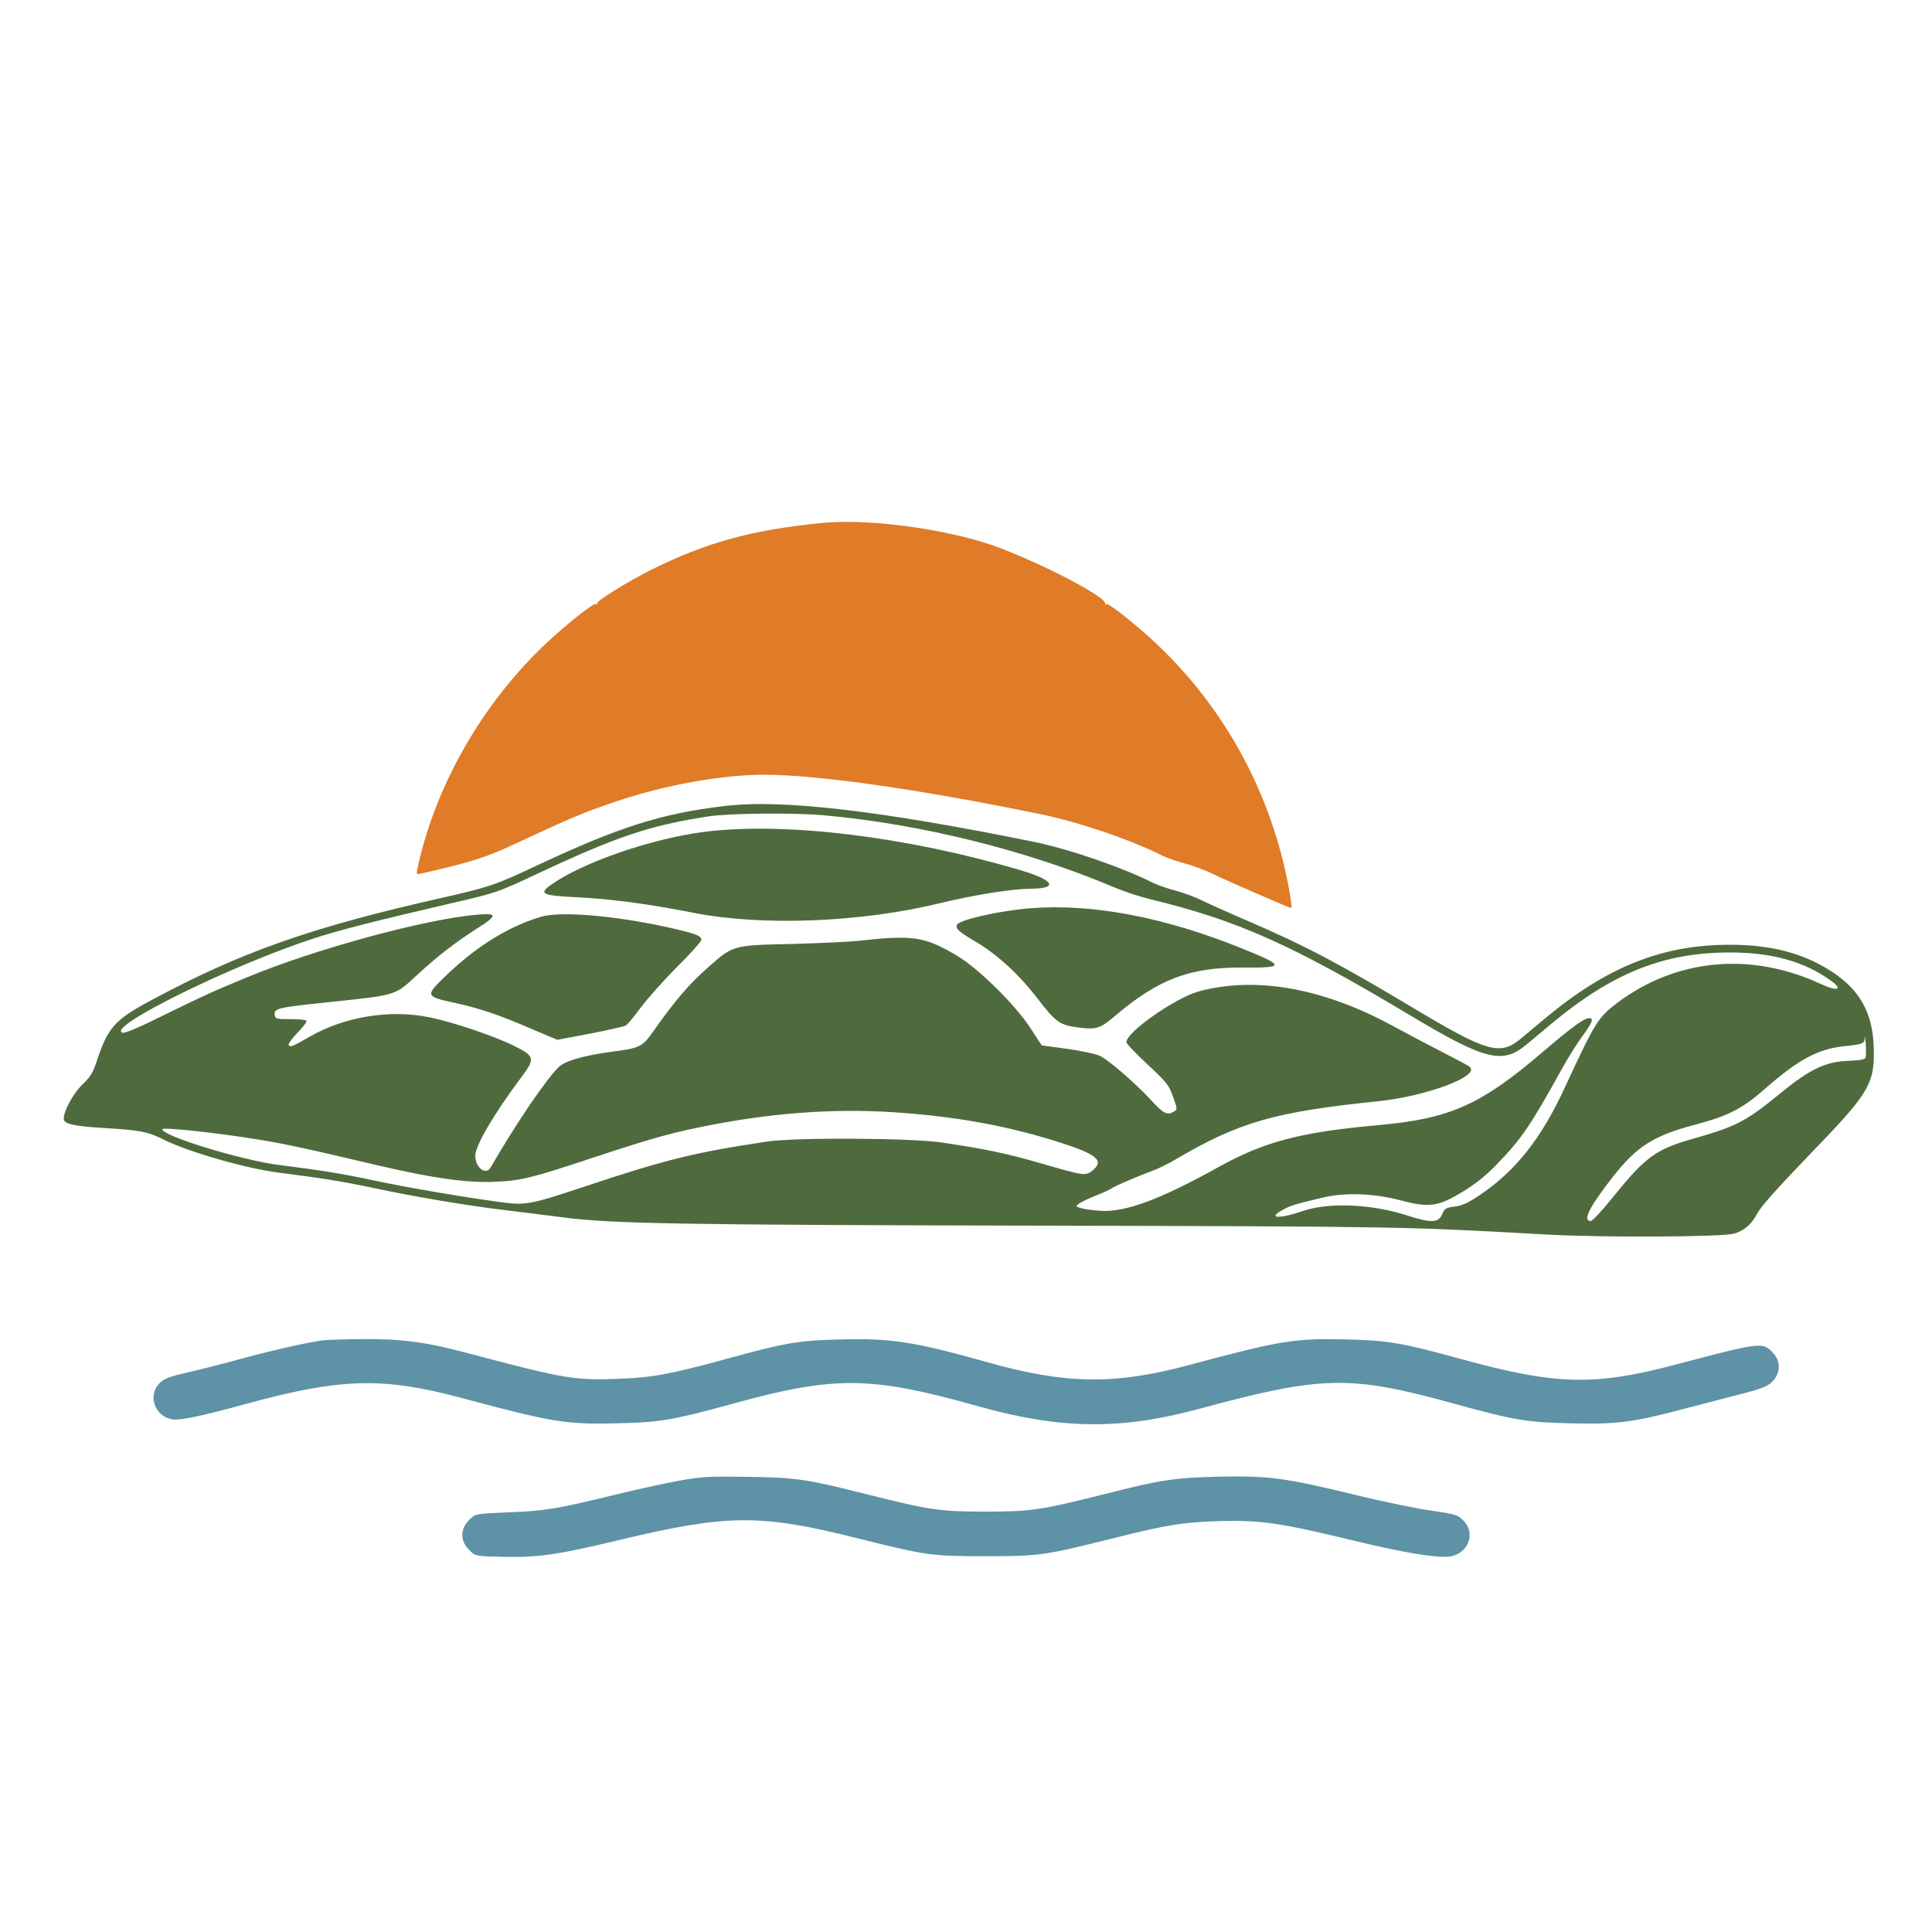
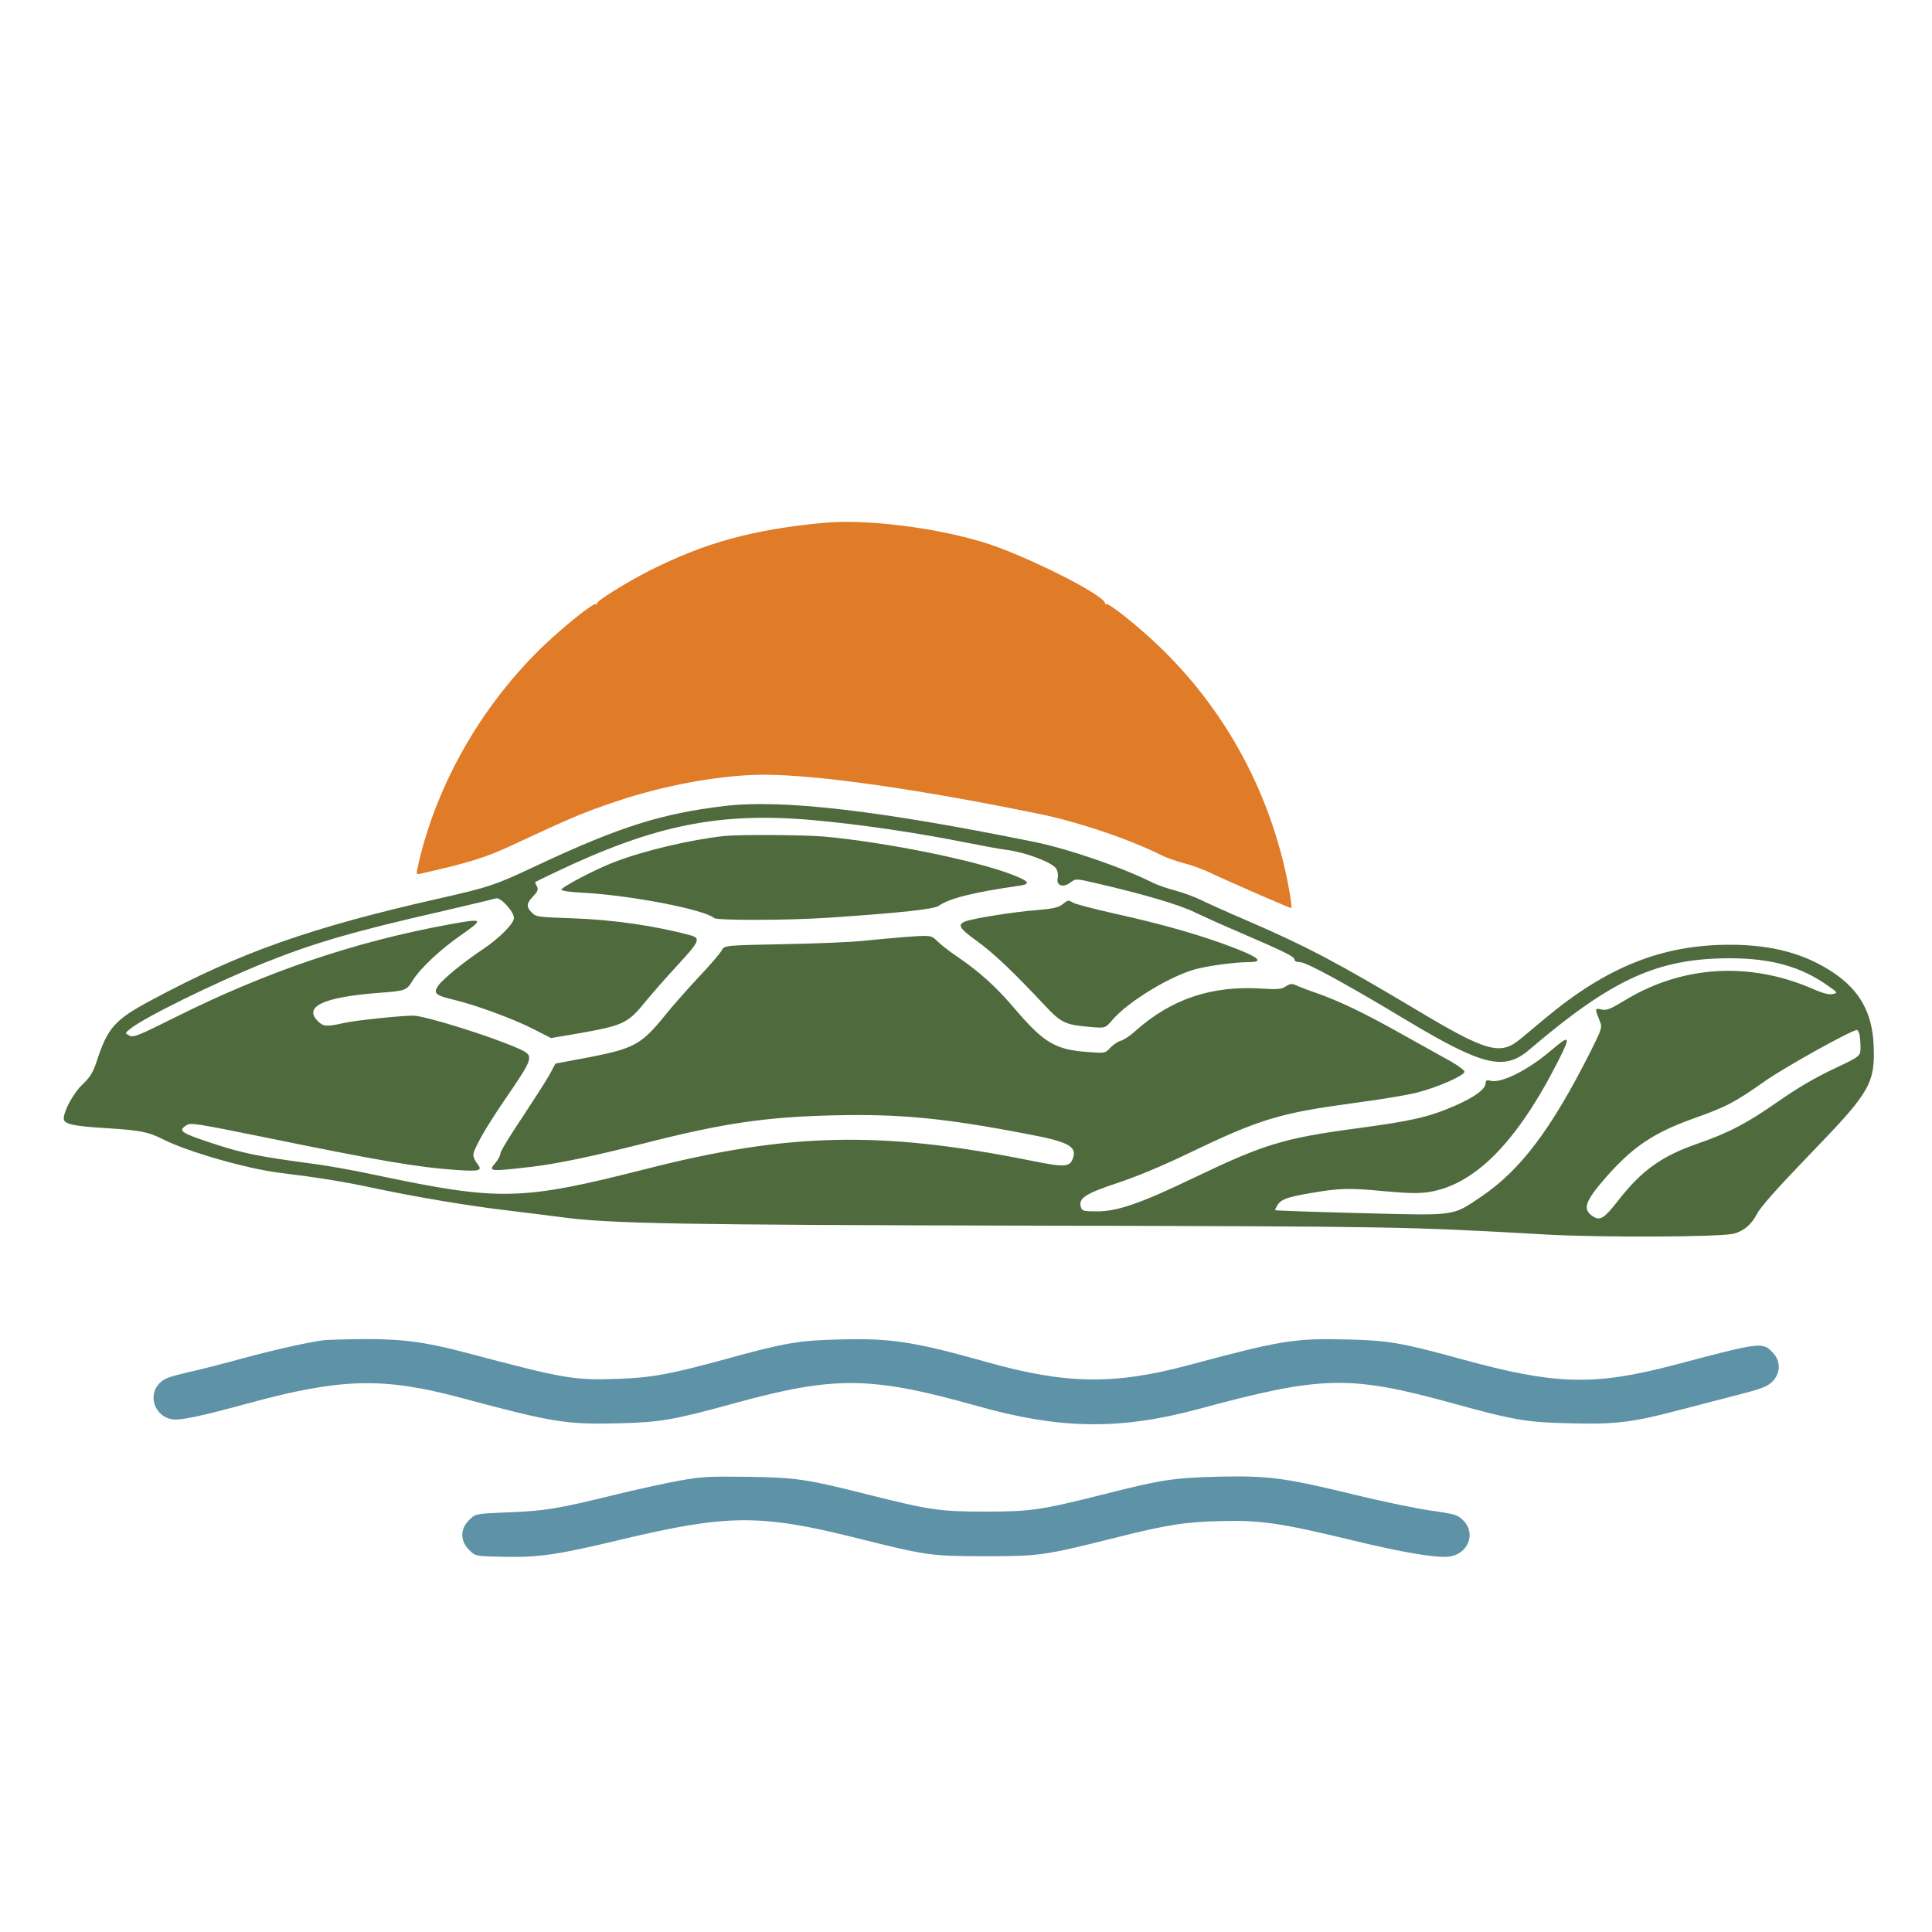
<svg xmlns="http://www.w3.org/2000/svg" width="120" height="120" viewBox="0 0 1000 1000">
  <g transform="translate(0,1000) scale(0.1,-0.1)" fill="#E07B28" stroke="none">
    <path d="M4265 7294 c-369 -35 -610 -101 -900 -246 -120 -61 -275 -157 -275 -171 0 -6 -3 -7 -6 -4 -10 9 -155 -106 -267 -212 -318 -304 -553 -710 -650 -1127 -13 -56 -13 -61 2 -58 261 59 344 85 481 149 311 145 371 170 540 227 251 85 548 138 764 138 277 0 796 -74 1421 -202 208 -42 477 -134 646 -219 21 -10 72 -28 114 -39 42 -11 103 -34 135 -50 56 -28 404 -180 413 -180 7 0 -11 111 -33 205 -104 448 -330 844 -657 1156 -112 106 -257 221 -267 212 -3 -3 -6 -2 -6 4 0 42 -419 252 -630 316 -255 78 -612 121 -825 101z" />
  </g>
  <g transform="translate(0,1000) scale(0.1,-0.1)" fill="#4F6B3E" stroke="none">
-     <path d="M3750 5828 c-325 -38 -547 -109 -965 -305 -221 -104 -249 -114 -510 -173 -668 -151 -1028 -278 -1492 -527 -189 -101 -226 -142 -283 -318 -19 -57 -33 -80 -75 -120 -46 -45 -95 -135 -95 -175 0 -28 50 -39 215 -49 181 -11 221 -19 299 -58 126 -64 428 -151 601 -173 223 -28 322 -44 493 -80 216 -46 491 -92 687 -115 77 -9 203 -25 280 -35 255 -34 596 -40 2475 -44 1872 -4 1897 -5 2625 -46 291 -16 911 -13 971 5 52 15 90 48 117 100 22 41 100 129 311 348 274 284 302 334 294 526 -7 169 -72 285 -209 377 -149 99 -317 144 -536 144 -349 0 -635 -114 -953 -379 -47 -39 -106 -89 -132 -110 -103 -85 -174 -65 -538 153 -410 245 -574 331 -873 460 -98 42 -205 90 -237 106 -32 16 -93 39 -135 50 -42 11 -93 29 -114 39 -160 81 -439 177 -621 214 -799 162 -1303 221 -1600 185z m516 -48 c506 -46 1051 -182 1504 -374 47 -20 132 -48 190 -62 446 -108 730 -235 1340 -600 384 -230 476 -254 598 -153 26 21 85 71 132 110 316 263 581 369 923 369 218 0 384 -46 521 -144 69 -49 39 -60 -52 -18 -361 167 -746 130 -1050 -98 -101 -77 -114 -97 -273 -440 -121 -262 -253 -429 -436 -553 -62 -42 -93 -57 -133 -62 -47 -6 -53 -10 -66 -41 -19 -44 -57 -45 -181 -5 -182 59 -405 69 -539 23 -123 -42 -186 -39 -106 5 39 22 63 30 207 64 118 28 265 23 409 -15 143 -38 191 -31 316 45 65 39 122 85 176 141 128 132 173 197 337 493 30 55 78 132 106 170 53 72 62 95 36 95 -26 0 -85 -43 -240 -175 -321 -275 -481 -346 -855 -379 -399 -36 -585 -85 -820 -215 -305 -170 -487 -237 -615 -228 -44 3 -91 10 -104 15 -25 9 -25 9 0 26 14 9 54 27 89 41 34 13 67 29 74 34 13 11 142 66 211 91 28 10 82 36 120 59 329 193 511 246 1049 301 250 26 530 131 473 178 -6 6 -64 37 -127 69 -63 32 -188 98 -277 146 -356 193 -704 255 -997 176 -121 -33 -376 -211 -376 -263 0 -8 49 -59 109 -115 94 -87 111 -108 129 -158 28 -77 28 -76 2 -90 -32 -16 -50 -5 -119 70 -79 85 -214 201 -258 222 -21 10 -96 26 -168 36 -71 10 -131 18 -132 18 -2 1 -28 40 -59 89 -77 119 -270 310 -380 375 -169 100 -226 109 -514 77 -47 -5 -202 -12 -345 -16 -308 -7 -299 -5 -440 -130 -91 -81 -164 -167 -270 -317 -61 -87 -70 -91 -220 -111 -143 -19 -239 -47 -272 -78 -62 -58 -226 -299 -353 -520 -25 -44 -80 -2 -80 60 0 52 96 216 239 407 72 96 70 108 -39 162 -100 50 -319 124 -440 148 -201 41 -434 3 -612 -98 -94 -54 -106 -59 -114 -46 -3 6 18 35 47 65 29 29 49 57 45 61 -4 5 -42 8 -84 8 -72 0 -77 1 -80 22 -5 33 17 38 244 62 403 43 371 33 500 151 102 94 196 166 306 236 103 65 103 79 1 70 -269 -22 -845 -179 -1198 -326 -181 -75 -218 -92 -422 -192 -137 -68 -208 -98 -220 -93 -81 31 576 354 998 490 142 45 310 88 723 184 212 49 224 53 420 145 419 197 590 254 891 300 108 17 447 20 601 6z m5390 -1255 c-3 -9 -34 -14 -93 -16 -115 -5 -195 -43 -343 -164 -185 -151 -231 -175 -460 -240 -190 -54 -244 -94 -412 -302 -54 -68 -106 -123 -114 -123 -44 0 -10 69 112 226 125 160 212 216 429 273 170 45 243 82 359 184 174 153 275 207 411 222 99 10 105 13 107 43 1 15 3 1 5 -32 2 -32 2 -64 -1 -71z m-4975 -286 c299 -23 556 -72 816 -156 183 -59 220 -92 156 -143 -35 -27 -42 -26 -263 38 -179 52 -300 77 -520 109 -159 23 -751 26 -895 5 -375 -56 -529 -93 -950 -234 -281 -93 -302 -97 -429 -81 -191 26 -472 73 -656 112 -173 37 -272 53 -495 81 -196 25 -605 150 -605 185 0 12 273 -17 483 -51 144 -23 243 -44 642 -138 279 -65 453 -89 595 -83 138 6 188 18 525 130 307 101 398 126 605 166 344 66 671 86 991 60z M3650 5695 c-278 -35 -639 -160 -801 -277 -61 -44 -42 -53 131 -62 175 -8 373 -34 606 -80 358 -71 869 -51 1283 50 172 42 370 73 463 74 151 0 126 45 -57 98 -589 173 -1211 248 -1625 197z M5335 5299 c-158 -12 -372 -60 -382 -86 -8 -20 10 -36 95 -86 111 -65 225 -169 322 -295 95 -124 116 -139 217 -151 88 -11 109 -4 186 62 223 189 386 251 660 249 220 -2 219 9 -5 99 -400 162 -774 233 -1093 208z M2805 5256 c-164 -47 -330 -148 -483 -293 -125 -119 -125 -119 32 -154 125 -27 227 -61 391 -132 l140 -59 169 32 c94 18 177 37 185 42 9 5 43 46 76 91 33 45 117 139 187 210 71 70 128 134 128 142 0 20 -23 30 -124 54 -285 68 -595 97 -701 67z" />
+     <path d="M3750 5828 c-325 -38 -547 -109 -965 -305 -221 -104 -249 -114 -510 -173 -668 -151 -1028 -278 -1492 -527 -189 -101 -226 -142 -283 -318 -19 -57 -33 -80 -75 -120 -46 -45 -95 -135 -95 -175 0 -28 50 -39 215 -49 181 -11 221 -19 299 -58 126 -64 428 -151 601 -173 223 -28 322 -44 493 -80 216 -46 491 -92 687 -115 77 -9 203 -25 280 -35 255 -34 596 -40 2475 -44 1872 -4 1897 -5 2625 -46 291 -16 911 -13 971 5 52 15 90 48 117 100 22 41 100 129 311 348 274 284 302 334 294 526 -7 169 -72 285 -209 377 -149 99 -317 144 -536 144 -349 0 -635 -114 -953 -379 -47 -39 -106 -89 -132 -110 -103 -85 -174 -65 -538 153 -410 245 -574 331 -873 460 -98 42 -205 90 -237 106 -32 16 -93 39 -135 50 -42 11 -93 29 -114 39 -160 81 -439 177 -621 214 -799 162 -1303 221 -1600 185z m459 -73 c245 -22 542 -66 791 -116 80 -16 177 -34 217 -39 92 -12 229 -64 249 -95 9 -14 12 -33 9 -48 -10 -40 26 -54 64 -26 29 22 29 22 128 -1 249 -57 442 -114 519 -153 29 -14 134 -62 235 -105 238 -103 279 -123 279 -139 0 -8 12 -13 28 -13 33 0 227 -105 556 -303 393 -235 502 -261 632 -150 429 366 664 473 1038 473 215 0 371 -44 510 -144 49 -34 49 -35 23 -41 -19 -5 -51 3 -112 30 -323 138 -668 117 -962 -61 -79 -48 -97 -55 -124 -49 -35 8 -35 6 -8 -62 13 -31 10 -38 -48 -155 -204 -404 -362 -614 -568 -753 -151 -101 -121 -97 -624 -84 -240 6 -438 13 -440 15 -2 2 3 14 12 28 19 28 50 40 167 60 150 26 202 28 377 11 134 -12 185 -13 239 -5 239 38 457 260 670 680 66 131 61 137 -40 51 -119 -101 -255 -169 -311 -155 -19 5 -25 2 -25 -10 0 -33 -57 -75 -161 -120 -136 -59 -222 -78 -504 -116 -380 -51 -483 -82 -847 -257 -275 -132 -394 -173 -499 -173 -70 0 -78 2 -84 21 -15 46 21 70 186 125 100 33 233 88 374 156 368 177 470 207 855 259 129 17 276 41 325 54 106 27 245 88 245 108 0 7 -33 32 -72 54 -40 22 -151 84 -246 137 -197 111 -320 170 -442 214 -47 16 -97 35 -111 42 -22 10 -31 9 -53 -5 -23 -15 -41 -17 -125 -12 -258 17 -468 -53 -655 -220 -26 -24 -60 -46 -75 -50 -14 -3 -38 -20 -54 -36 -27 -29 -27 -29 -120 -22 -168 13 -225 48 -380 230 -94 110 -177 185 -296 266 -36 24 -79 58 -98 76 -33 33 -33 33 -170 23 -76 -6 -178 -16 -228 -21 -49 -5 -229 -13 -398 -16 -308 -6 -308 -6 -322 -33 -8 -15 -61 -77 -119 -138 -57 -61 -134 -148 -171 -194 -126 -156 -162 -175 -404 -222 l-166 -31 -30 -56 c-16 -30 -81 -130 -142 -223 -62 -92 -113 -176 -113 -186 0 -10 -11 -32 -25 -48 -39 -46 -37 -47 190 -21 131 16 309 53 571 119 413 106 637 139 991 147 342 8 572 -14 1007 -98 203 -38 249 -63 231 -120 -17 -51 -39 -53 -226 -15 -771 154 -1250 143 -1983 -44 -650 -165 -757 -168 -1406 -31 -102 22 -241 47 -310 56 -293 39 -372 55 -530 107 -164 54 -180 65 -136 93 23 15 47 11 393 -59 600 -123 803 -158 1009 -172 119 -8 133 -3 104 33 -11 14 -20 34 -20 44 0 30 63 141 163 287 153 224 154 227 70 265 -139 62 -477 168 -543 170 -55 1 -299 -24 -360 -38 -90 -20 -107 -19 -135 10 -75 74 28 123 304 145 157 12 153 11 191 71 39 60 138 153 242 226 126 88 123 91 -58 58 -487 -89 -947 -245 -1420 -482 -191 -95 -213 -104 -235 -93 -23 13 -23 13 7 36 73 59 436 237 689 339 258 104 465 164 930 270 137 32 259 61 271 65 23 9 94 -67 94 -102 0 -28 -76 -105 -160 -161 -101 -67 -206 -153 -232 -189 -27 -39 -15 -50 82 -73 110 -26 312 -100 414 -153 l88 -45 130 22 c245 43 266 52 361 169 30 37 102 119 160 182 118 127 126 144 70 159 -184 50 -404 81 -612 88 -176 6 -186 7 -208 29 -30 30 -29 48 7 85 23 25 27 35 20 50 -6 10 -10 19 -10 22 0 2 48 26 108 54 513 244 848 311 1331 268z m5415 -1107 c3 -13 6 -44 6 -69 0 -46 0 -46 -142 -113 -97 -46 -188 -100 -284 -167 -164 -114 -252 -161 -419 -219 -186 -65 -288 -138 -411 -296 -71 -91 -92 -104 -129 -80 -56 37 -42 77 68 203 137 156 245 229 448 302 175 62 218 85 374 195 103 72 440 260 476 265 4 1 9 -9 13 -21z M3750 5673 c-176 -19 -418 -76 -570 -135 -93 -35 -273 -129 -274 -143 -1 -6 48 -13 116 -16 247 -14 621 -86 675 -131 16 -13 387 -12 593 2 381 26 545 44 570 62 53 38 181 70 413 103 65 9 56 23 -34 58 -195 75 -656 168 -974 197 -103 9 -437 11 -515 3z M5499 5319 c-20 -16 -50 -23 -135 -30 -119 -9 -324 -42 -367 -58 -44 -17 -32 -36 61 -103 84 -61 182 -153 347 -329 89 -95 106 -103 243 -115 73 -6 73 -6 110 37 82 96 305 231 436 264 71 18 202 35 268 35 93 0 49 30 -142 99 -159 56 -321 101 -545 151 -104 23 -202 49 -217 56 -32 17 -27 17 -59 -7z" />
  </g>
  <g transform="translate(0,1000) scale(0.1,-0.1)" fill="#5E92A6" stroke="none">
    <path d="M1675 3063 c-80 -10 -252 -49 -412 -92 -98 -27 -230 -61 -294 -75 -98 -23 -121 -32 -145 -57 -60 -63 -23 -169 65 -185 41 -8 149 15 394 82 481 131 700 137 1103 29 472 -127 546 -139 815 -132 216 5 284 17 594 102 528 145 711 143 1269 -14 423 -119 732 -123 1132 -16 651 176 787 179 1329 30 312 -86 377 -97 601 -102 234 -6 321 4 564 68 85 22 222 58 304 79 126 32 153 43 180 69 43 44 44 106 2 150 -54 56 -59 55 -510 -64 -415 -109 -614 -104 -1101 30 -310 85 -378 97 -594 102 -269 7 -343 -5 -815 -132 -389 -104 -638 -101 -1052 16 -375 105 -492 123 -755 116 -216 -5 -286 -17 -594 -102 -290 -79 -382 -96 -560 -102 -226 -8 -276 1 -785 136 -206 55 -332 71 -528 70 -98 -1 -190 -4 -207 -6z M3515 2336 c-71 -13 -223 -46 -337 -74 -289 -71 -359 -83 -550 -90 -168 -7 -168 -7 -200 -40 -47 -46 -47 -108 0 -154 32 -33 32 -33 178 -36 182 -4 279 10 608 89 549 131 721 133 1216 9 364 -91 388 -95 670 -95 282 0 306 4 670 95 275 69 360 82 550 87 207 5 309 -10 682 -100 251 -61 430 -92 497 -84 99 11 143 120 75 187 -28 29 -40 33 -167 51 -76 11 -240 45 -365 75 -389 95 -469 106 -727 101 -238 -6 -302 -15 -600 -91 -331 -83 -380 -90 -615 -90 -235 0 -284 7 -615 90 -305 77 -360 86 -610 90 -208 3 -242 1 -360 -20z" />
  </g>
</svg>
